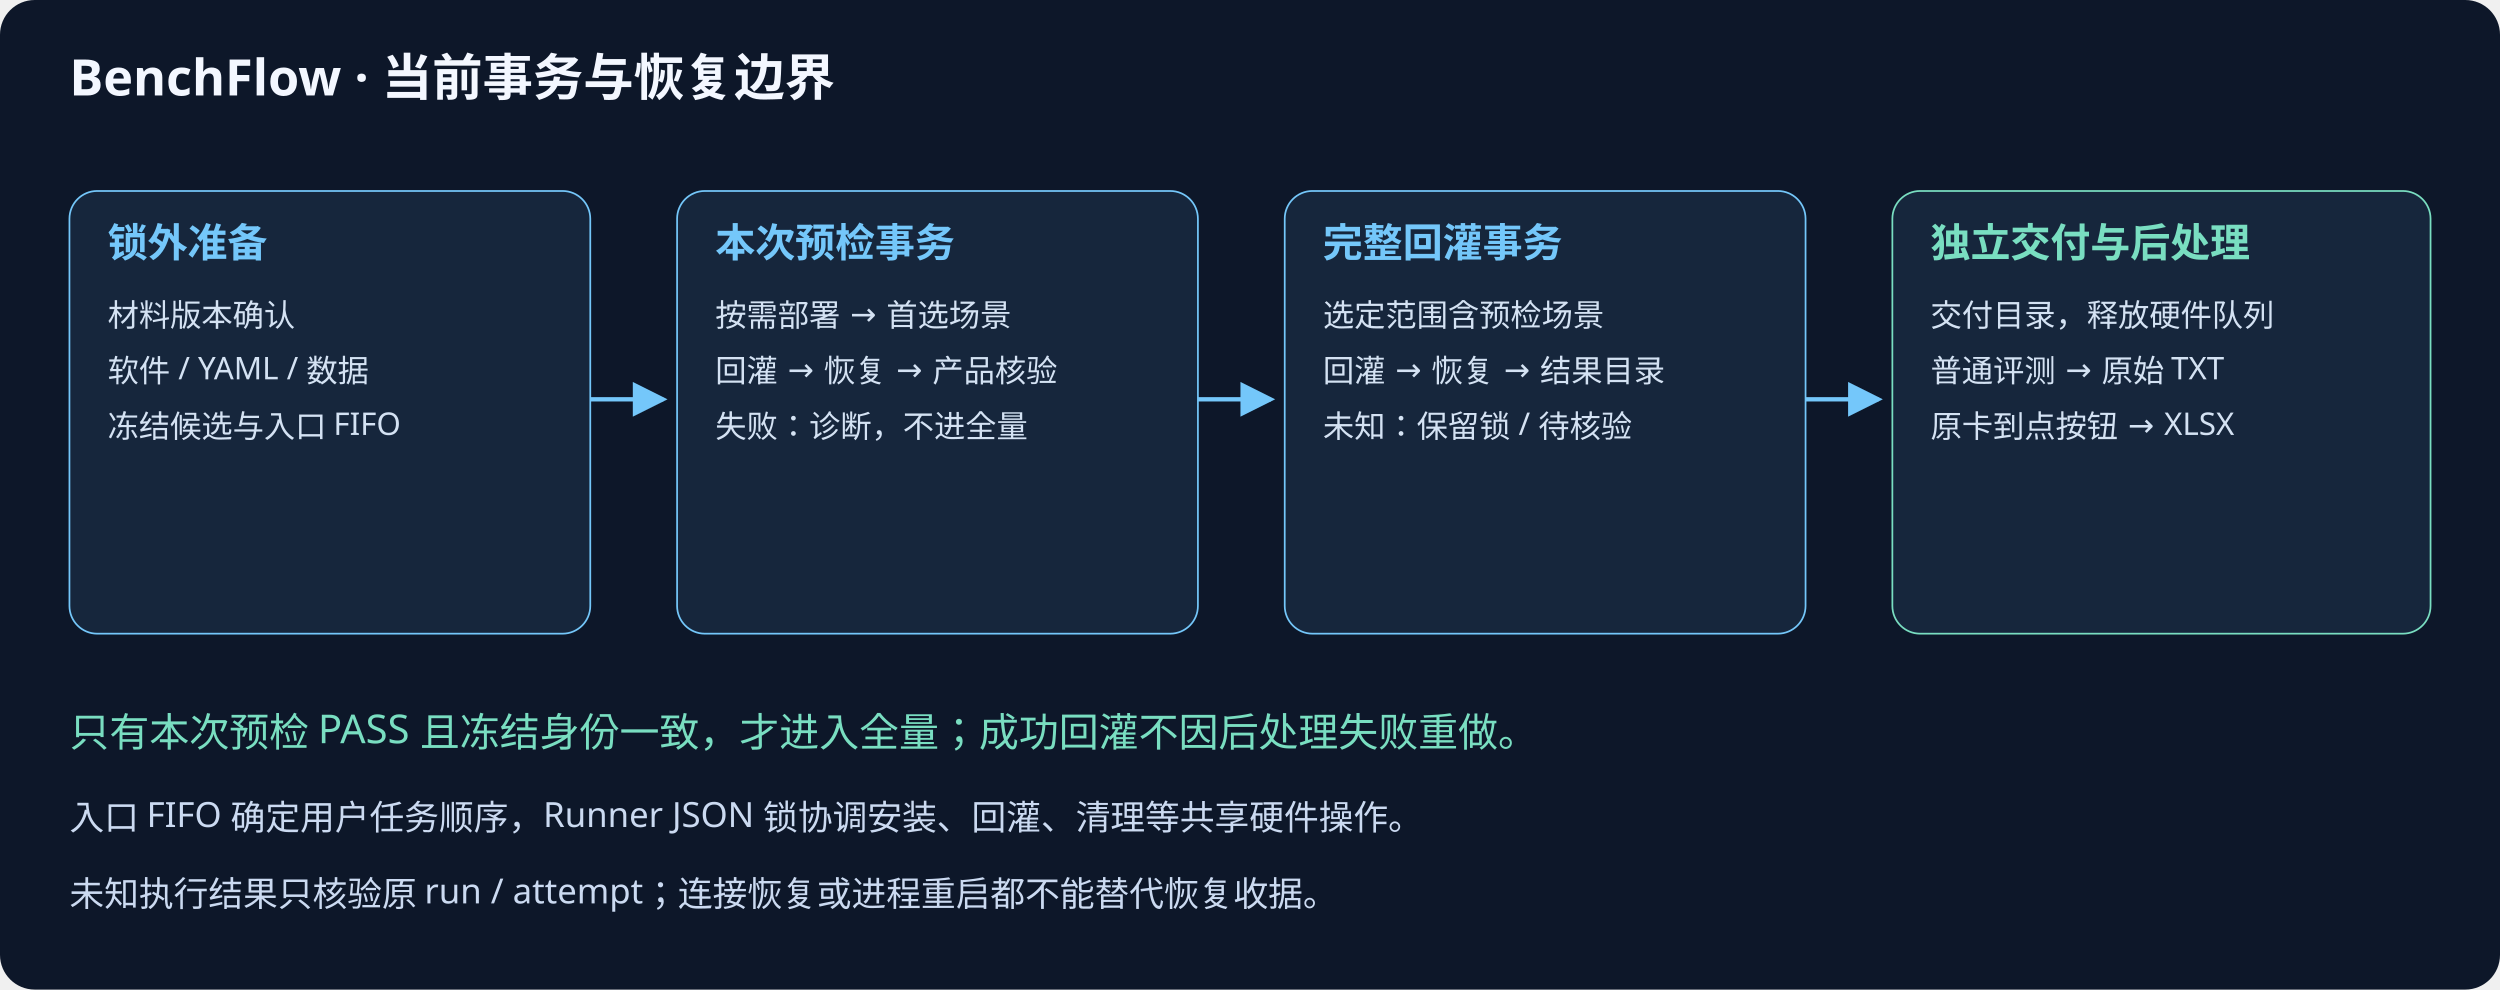
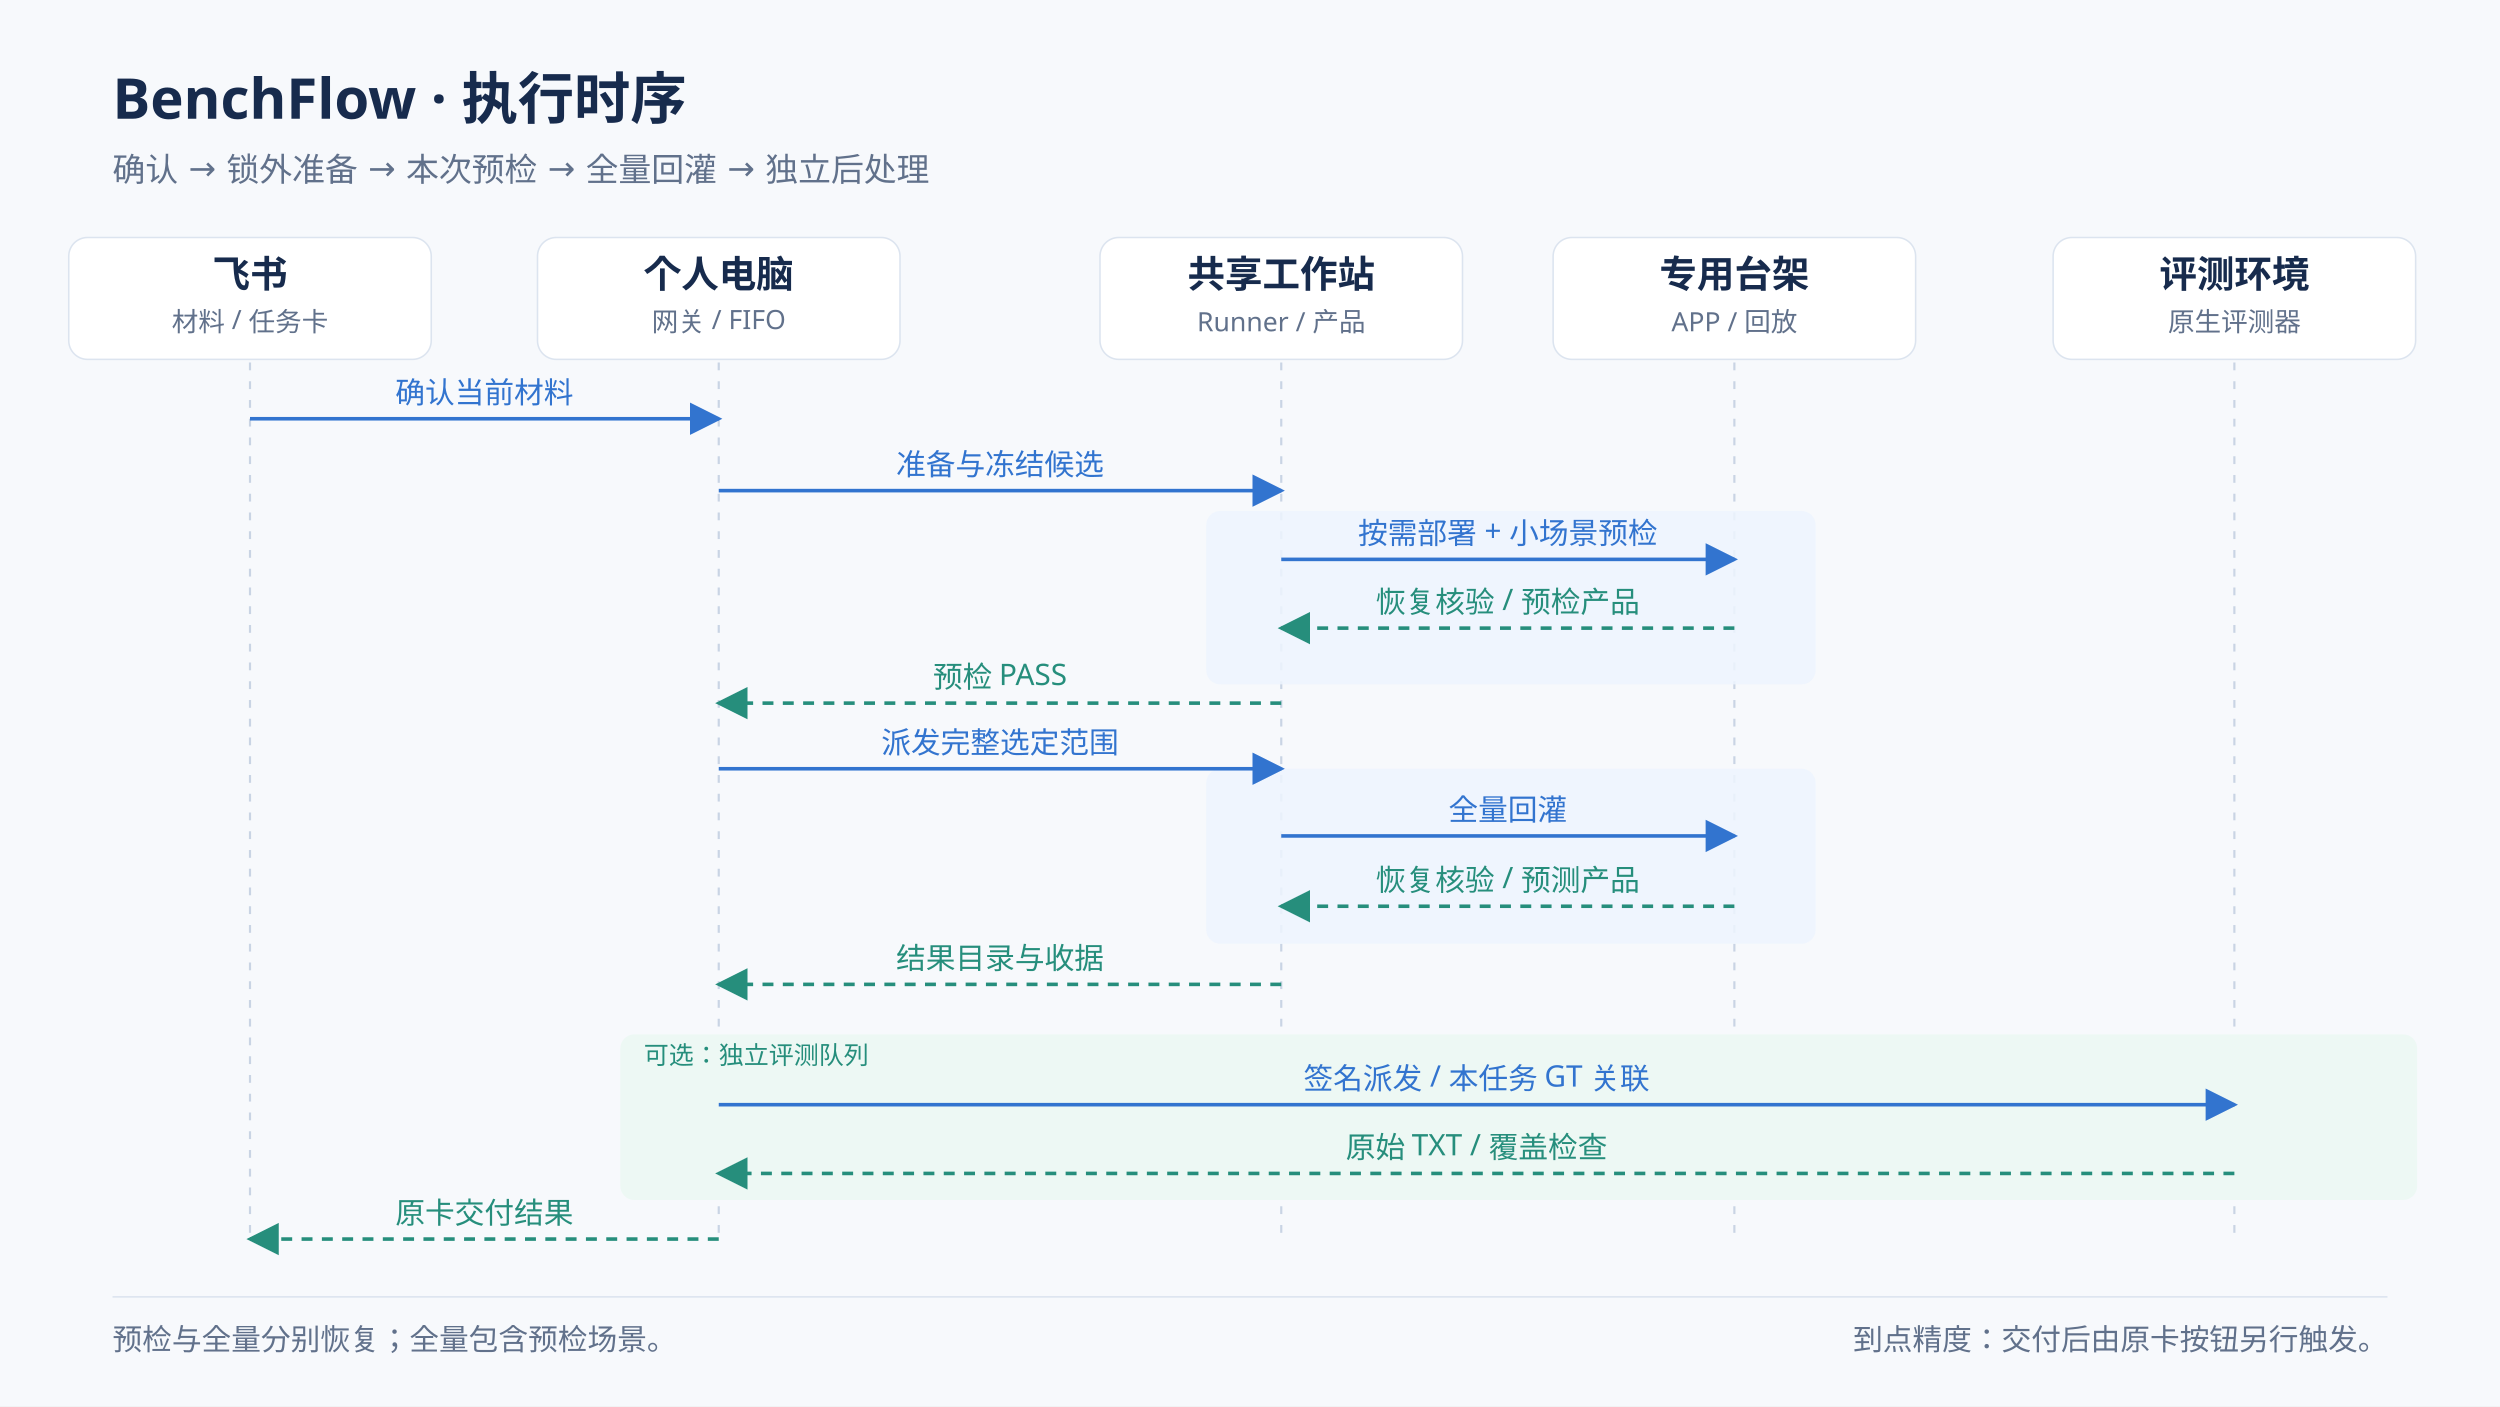
- <svg xmlns="http://www.w3.org/2000/svg" width="1440" height="570" viewBox="0 0 1440 570" role="img" aria-labelledby="title desc">
+ <svg xmlns="http://www.w3.org/2000/svg" width="1600" height="900" viewBox="0 0 1600 900" role="img" aria-labelledby="title desc">
  <defs>
-     <marker id="arrow" markerWidth="8" markerHeight="8" refX="7" refY="4" orient="auto">
-       <path d="M0 0L8 4L0 8" fill="#74c7fa" />
+     <marker id="blue" markerWidth="9" markerHeight="9" refX="8" refY="4.5" orient="auto">
+       <path d="M0 0L9 4.5L0 9" fill="#3274cf" />
+     </marker>
+     <marker id="green" markerWidth="9" markerHeight="9" refX="8" refY="4.5" orient="auto">
+       <path d="M0 0L9 4.5L0 9" fill="#268e7c" />
    </marker>
  </defs>
-   <rect width="1440" height="570" rx="20" fill="#0d1729" />
+   <rect width="1600" height="900" fill="#f7f9fc" />
  <g font-family="Segoe UI,Microsoft YaHei,sans-serif">
-     <text x="40" y="55" font-size="29" font-weight="700" fill="#f3f7ff">BenchFlow · 当前事务与恢复边界</text>
-     <rect x="40" y="110" width="300" height="255" rx="16" fill="#16263c" stroke="#74c7fa" />
-     <text x="62" y="148" fill="#74c7fa" font-size="23" font-weight="700">锁外准备</text>
-     <text x="62" y="188" fill="#d4e2f3" font-size="18">材料版本确认</text>
-     <text x="62" y="220" fill="#d4e2f3" font-size="18">软件 / YAML / 数据</text>
-     <text x="62" y="252" fill="#d4e2f3" font-size="18">冻结候选与入口 FIFO</text>
-     <rect x="390" y="110" width="300" height="255" rx="16" fill="#16263c" stroke="#74c7fa" />
-     <text x="412" y="148" fill="#74c7fa" font-size="23" font-weight="700">本次预检事务</text>
-     <text x="412" y="188" fill="#d4e2f3" font-size="18">按需部署 → 首选场景</text>
-     <text x="412" y="220" fill="#d4e2f3" font-size="18">回灌 → 恢复 → 产品核验</text>
-     <text x="412" y="252" fill="#d4e2f3" font-size="18">失败：诊断，不进全量</text>
-     <rect x="740" y="110" width="300" height="255" rx="16" fill="#16263c" stroke="#74c7fa" />
-     <text x="762" y="148" fill="#74c7fa" font-size="23" font-weight="700">完整回灌事务</text>
-     <text x="762" y="188" fill="#d4e2f3" font-size="18">选定范围含预检场景</text>
-     <text x="762" y="220" fill="#d4e2f3" font-size="18">回灌 → 恢复 → 结果目录</text>
-     <text x="762" y="252" fill="#d4e2f3" font-size="18">未知：保留锁 / 待核验</text>
-     <rect x="1090" y="110" width="310" height="255" rx="16" fill="#16263c" stroke="#79dec1" />
-     <text x="1112" y="148" fill="#79dec1" font-size="23" font-weight="700">独立交付与后处理</text>
-     <text x="1112" y="188" fill="#d4e2f3" font-size="18">交付目录，释放硬件队列</text>
-     <text x="1112" y="220" fill="#d4e2f3" font-size="18">普通评测 → 原始 TXT</text>
-     <text x="1112" y="252" fill="#d4e2f3" font-size="18">原卡到点按钮 → XLSX</text>
-     <path d="M340 230L382 230" fill="none" stroke="#74c7fa" stroke-width="2.5" marker-end="url(#arrow)" />
-     <path d="M690 230L732 230" fill="none" stroke="#74c7fa" stroke-width="2.5" marker-end="url(#arrow)" />
-     <path d="M1040 230L1082 230" fill="none" stroke="#74c7fa" stroke-width="2.5" marker-end="url(#arrow)" />
-     <text x="40" y="430" font-size="23" fill="#79dec1">只有本次预检 PASS 且冻结身份一致，才进入全量；成功回灌不因后处理失败重做。</text>
-     <text x="40" y="478" font-size="20" fill="#cbdaf1">入口 FIFO 确定用户任务顺序，Runner JSON 锁协调安装、回灌、清理等共享硬件操作。</text>
-     <text x="40" y="522" font-size="20" fill="#cbdaf1">未知执行结果只核验原 run / attempt；连接恢复或进程重启都不能替代恢复收据。</text>
+     <text x="72" y="76" font-size="36" fill="#172b4d" font-weight="700" text-anchor="start">BenchFlow · 执行时序</text>
+     <text x="72" y="116" font-size="21" fill="#61718b" font-weight="400" text-anchor="start">确认 → 锁外准备 → 本次预检 → 全量回灌 → 独立后处理</text>
+     <rect x="44" y="152" width="232" height="78" rx="12" fill="white" stroke="#dce4ef" />
+     <text x="160" y="184" font-size="24" fill="#172b4d" font-weight="650" text-anchor="middle">飞书</text>
+     <text x="160" y="212" font-size="17" fill="#61718b" font-weight="400" text-anchor="middle">材料 / 任务卡</text>
+     <path d="M160 232V796" stroke="#c9d4e4" stroke-width="1.4" stroke-dasharray="5 7" />
+     <rect x="344" y="152" width="232" height="78" rx="12" fill="white" stroke="#dce4ef" />
+     <text x="460" y="184" font-size="24" fill="#172b4d" font-weight="650" text-anchor="middle">个人电脑</text>
+     <text x="460" y="212" font-size="17" fill="#61718b" font-weight="400" text-anchor="middle">网关 / FIFO</text>
+     <path d="M460 232V796" stroke="#c9d4e4" stroke-width="1.4" stroke-dasharray="5 7" />
+     <rect x="704" y="152" width="232" height="78" rx="12" fill="white" stroke="#dce4ef" />
+     <text x="820" y="184" font-size="24" fill="#172b4d" font-weight="650" text-anchor="middle">共享工作站</text>
+     <text x="820" y="212" font-size="17" fill="#61718b" font-weight="400" text-anchor="middle">Runner / 产品</text>
+     <path d="M820 232V796" stroke="#c9d4e4" stroke-width="1.4" stroke-dasharray="5 7" />
+     <rect x="994" y="152" width="232" height="78" rx="12" fill="white" stroke="#dce4ef" />
+     <text x="1110" y="184" font-size="24" fill="#172b4d" font-weight="650" text-anchor="middle">专用台架</text>
+     <text x="1110" y="212" font-size="17" fill="#61718b" font-weight="400" text-anchor="middle">APP / 回放</text>
+     <path d="M1110 232V796" stroke="#c9d4e4" stroke-width="1.4" stroke-dasharray="5 7" />
+     <rect x="1314" y="152" width="232" height="78" rx="12" fill="white" stroke="#dce4ef" />
+     <text x="1430" y="184" font-size="24" fill="#172b4d" font-weight="650" text-anchor="middle">评测环境</text>
+     <text x="1430" y="212" font-size="17" fill="#61718b" font-weight="400" text-anchor="middle">原生评测器</text>
+     <path d="M1430 232V796" stroke="#c9d4e4" stroke-width="1.4" stroke-dasharray="5 7" />
+     <rect x="772" y="327" width="390" height="111" rx="9" fill="#edf4fe" fill-opacity="0.85" />
+     <rect x="772" y="492" width="390" height="112" rx="9" fill="#edf4fe" fill-opacity="0.85" />
+     <rect x="397" y="662" width="1150" height="106" rx="9" fill="#edf8f4" />
+     <text x="412" y="681" font-size="16" fill="#268e7c" font-weight="400" text-anchor="start">可选：独立评测队列</text>
+     <path d="M160 268H460" fill="none" stroke="#3274cf" stroke-width="2.3" marker-end="url(#blue)" />
+     <text x="310.0" y="258" font-size="19" fill="#3274cf" font-weight="400" text-anchor="middle">确认当前材料</text>
+     <path d="M460 314H820" fill="none" stroke="#3274cf" stroke-width="2.3" marker-end="url(#blue)" />
+     <text x="640.0" y="304" font-size="19" fill="#3274cf" font-weight="400" text-anchor="middle">准备与冻结候选</text>
+     <path d="M820 358H1110" fill="none" stroke="#3274cf" stroke-width="2.3" marker-end="url(#blue)" />
+     <text x="965.0" y="348" font-size="19" fill="#3274cf" font-weight="400" text-anchor="middle">按需部署 + 小场景预检</text>
+     <path d="M1110 402H820" fill="none" stroke="#268e7c" stroke-width="2.3" stroke-dasharray="7 6" marker-end="url(#green)" />
+     <text x="965.0" y="392" font-size="19" fill="#268e7c" font-weight="400" text-anchor="middle">恢复核验 / 预检产品</text>
+     <path d="M820 450H460" fill="none" stroke="#268e7c" stroke-width="2.3" stroke-dasharray="7 6" marker-end="url(#green)" />
+     <text x="640.0" y="440" font-size="19" fill="#268e7c" font-weight="400" text-anchor="middle">预检 PASS</text>
+     <path d="M460 492H820" fill="none" stroke="#3274cf" stroke-width="2.3" marker-end="url(#blue)" />
+     <text x="640.0" y="482" font-size="19" fill="#3274cf" font-weight="400" text-anchor="middle">派发完整选定范围</text>
+     <path d="M820 535H1110" fill="none" stroke="#3274cf" stroke-width="2.3" marker-end="url(#blue)" />
+     <text x="965.0" y="525" font-size="19" fill="#3274cf" font-weight="400" text-anchor="middle">全量回灌</text>
+     <path d="M1110 580H820" fill="none" stroke="#268e7c" stroke-width="2.3" stroke-dasharray="7 6" marker-end="url(#green)" />
+     <text x="965.0" y="570" font-size="19" fill="#268e7c" font-weight="400" text-anchor="middle">恢复核验 / 预测产品</text>
+     <path d="M820 630H460" fill="none" stroke="#268e7c" stroke-width="2.3" stroke-dasharray="7 6" marker-end="url(#green)" />
+     <text x="640.0" y="620" font-size="19" fill="#268e7c" font-weight="400" text-anchor="middle">结果目录与收据</text>
+     <path d="M460 707H1430" fill="none" stroke="#3274cf" stroke-width="2.3" marker-end="url(#blue)" />
+     <text x="945.0" y="697" font-size="19" fill="#3274cf" font-weight="400" text-anchor="middle">签名派发 / 本任务 GT 关联</text>
+     <path d="M1430 751H460" fill="none" stroke="#268e7c" stroke-width="2.3" stroke-dasharray="7 6" marker-end="url(#green)" />
+     <text x="945.0" y="741" font-size="19" fill="#268e7c" font-weight="400" text-anchor="middle">原始 TXT / 覆盖检查</text>
+     <path d="M460 793H160" fill="none" stroke="#268e7c" stroke-width="2.3" stroke-dasharray="7 6" marker-end="url(#green)" />
+     <text x="310.0" y="783" font-size="19" fill="#268e7c" font-weight="400" text-anchor="middle">原卡交付结果</text>
+     <path d="M72 830H1528" stroke="#dce4ef" />
+     <text x="72" y="864" font-size="19" fill="#61718b" font-weight="400" text-anchor="start">预检与全量分别恢复；全量包含预检场景。</text>
+     <text x="1528" y="864" font-size="19" fill="#61718b" font-weight="400" text-anchor="end">到点精度：交付后由原卡按钮另行触发。</text>
  </g>
</svg>
